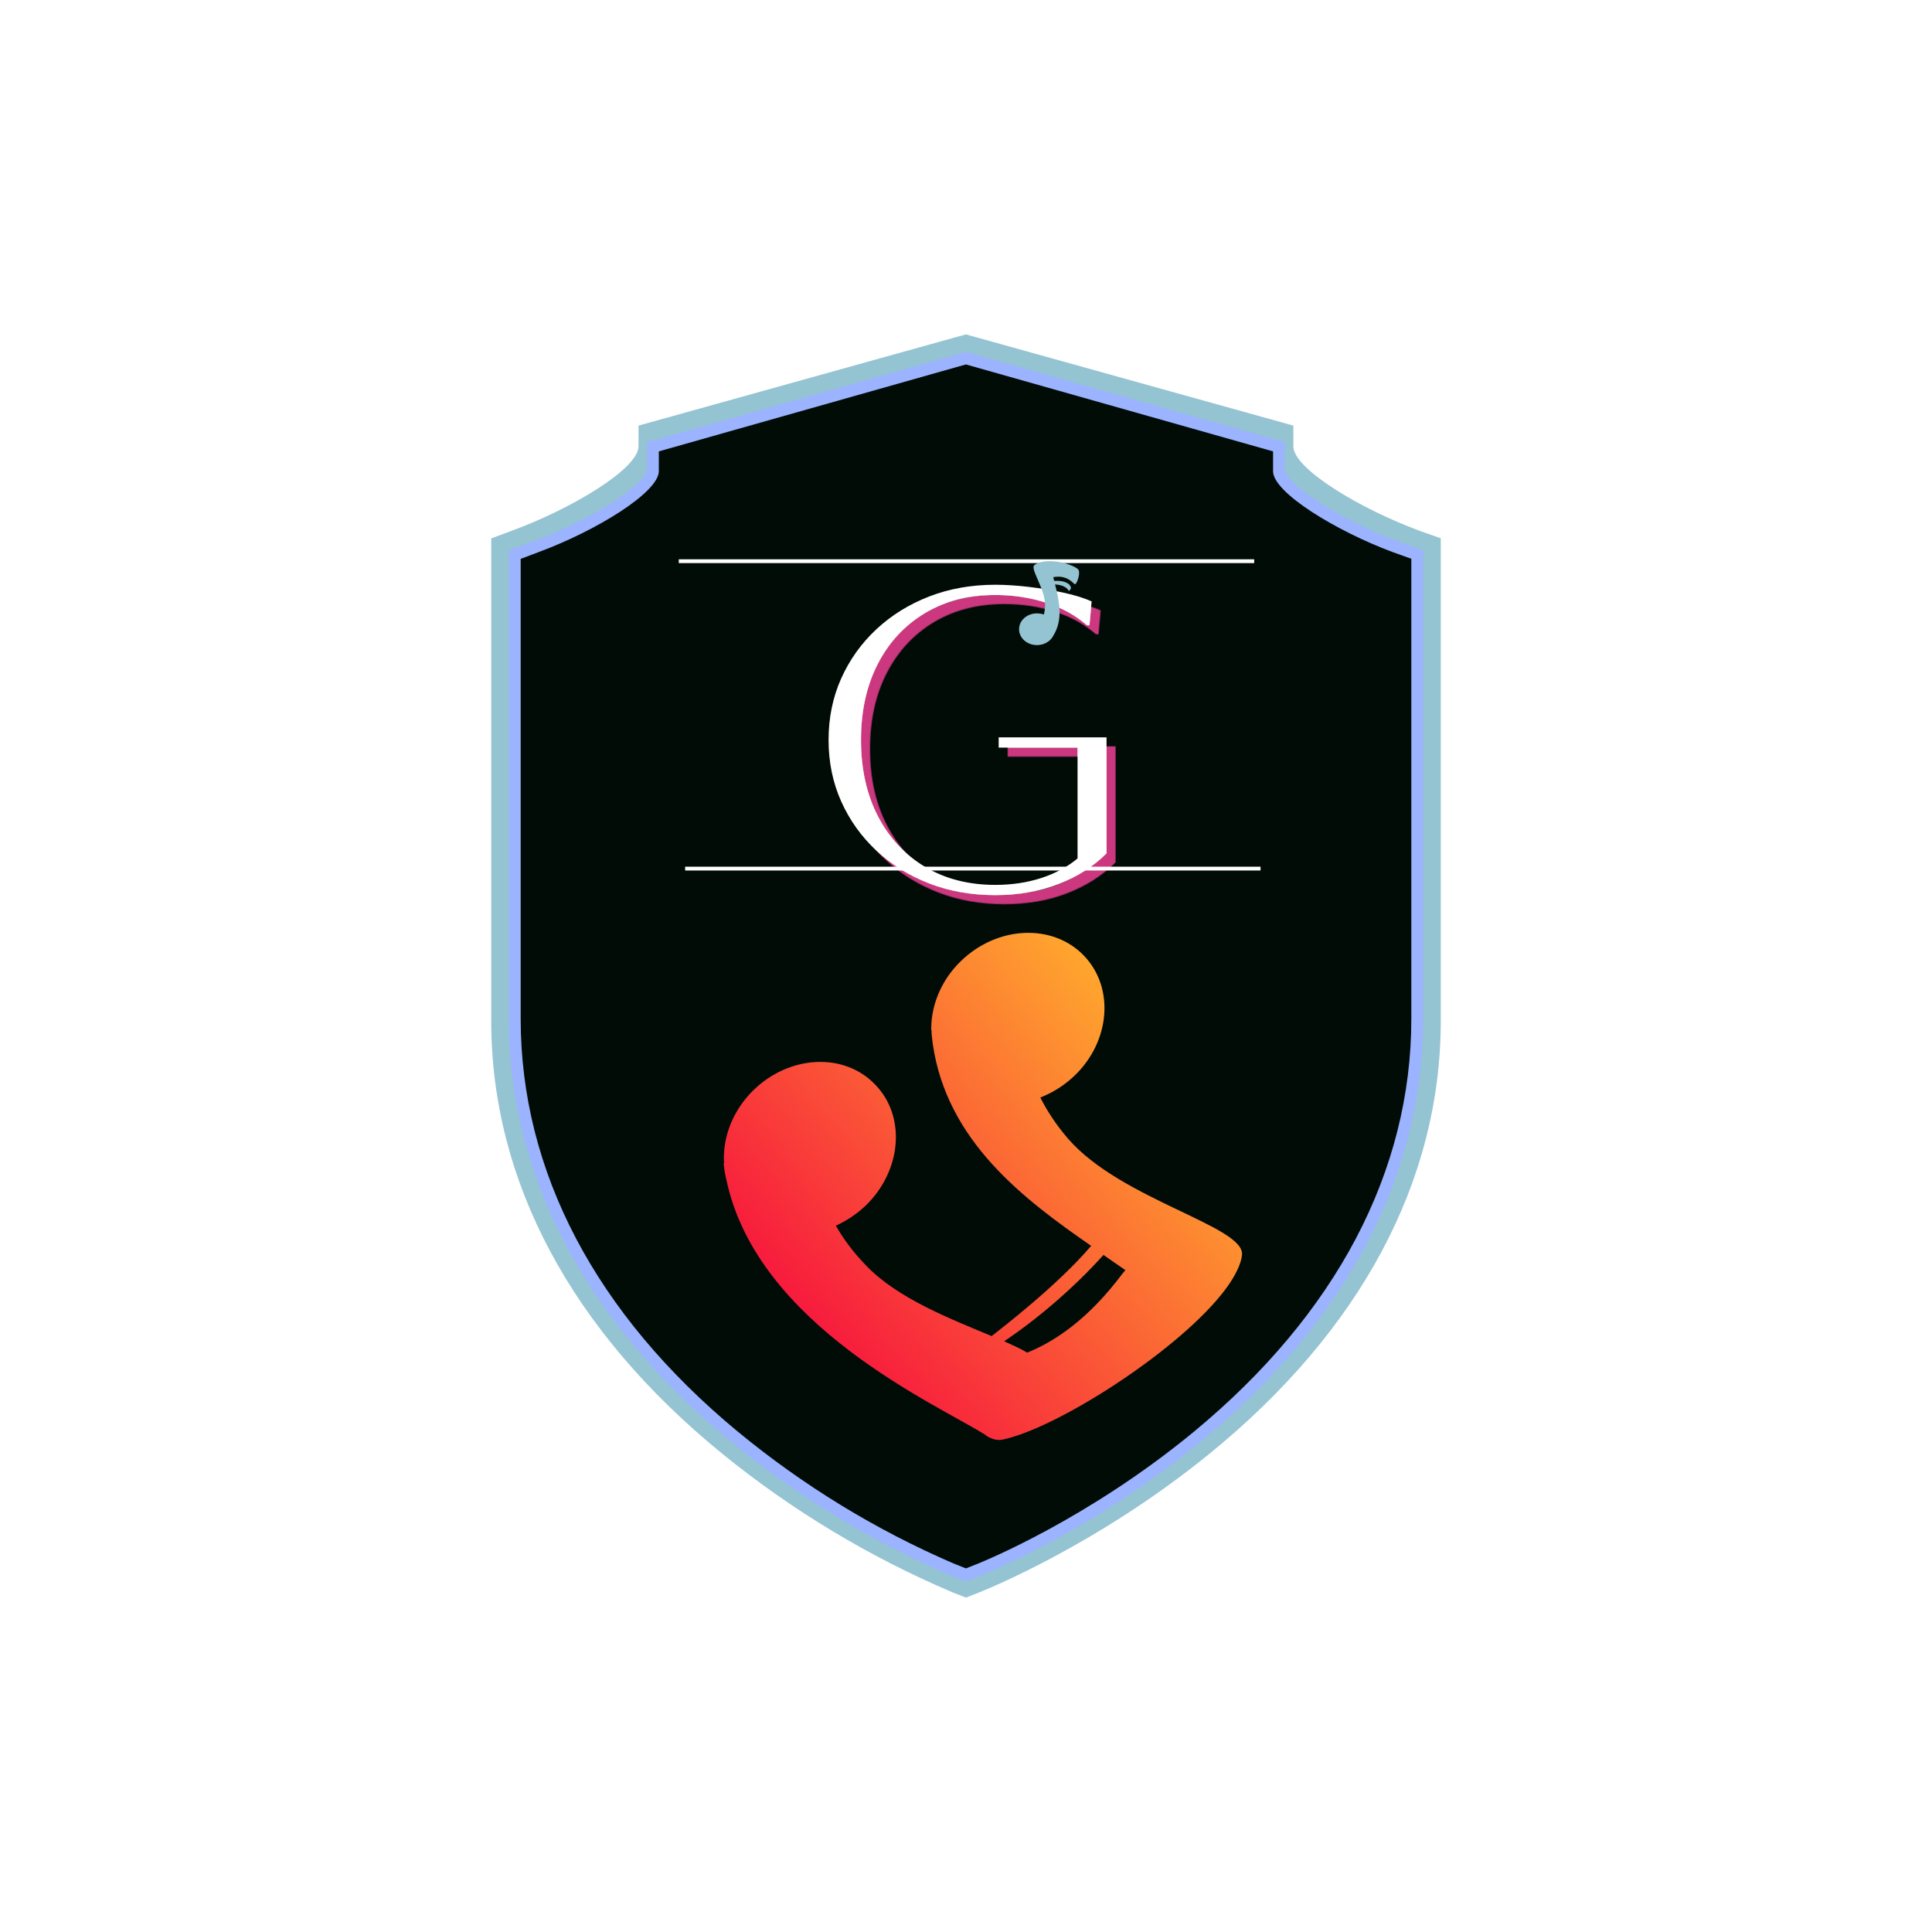
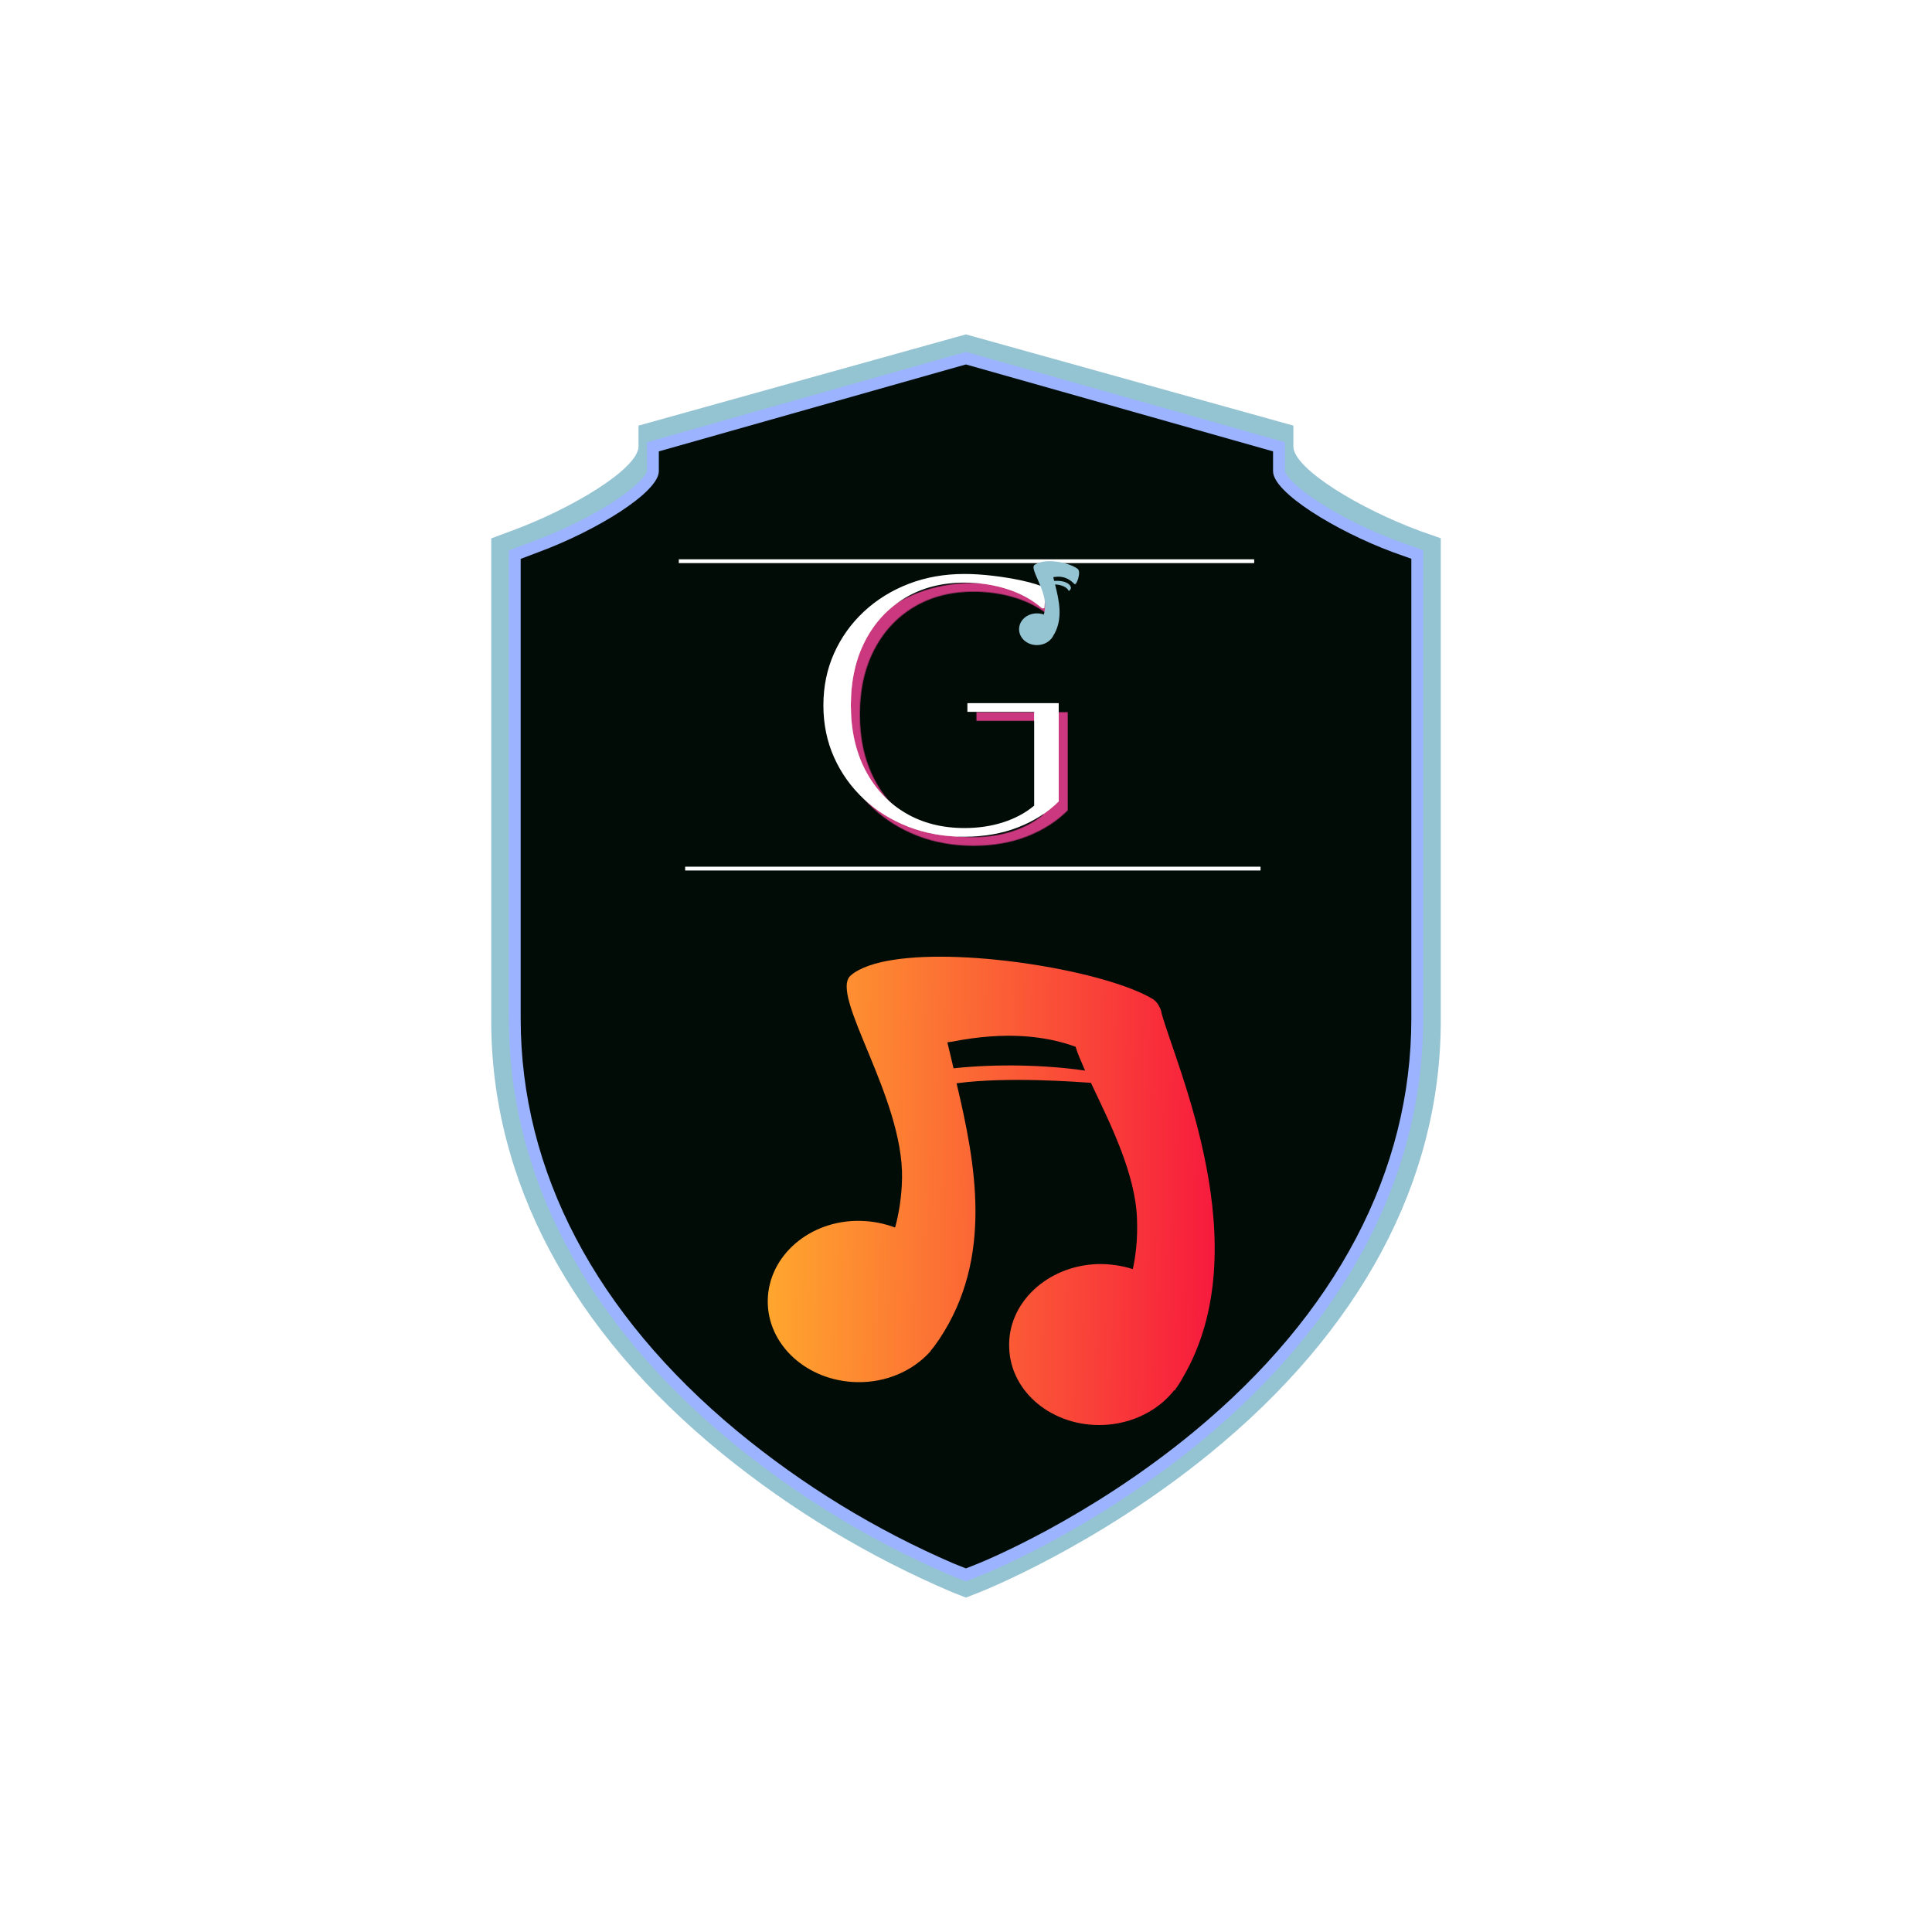
<svg xmlns="http://www.w3.org/2000/svg" version="1.1" width="1500" height="1500" viewBox="0 0 1500 1500">
  <rect width="1500" height="1500" x="0" y="0" id="background" stroke="transparent" fill="#ffffff" />
  <svg xml:space="preserve" width="1000" height="1000" data-version="2" data-id="lg_waRhbo6RXDHWbR9Nhz" viewBox="0 0 429 571" x="250" y="250">
    <rect width="100%" height="100%" fill="transparent" />
    <path fill="#94c3d2" d="M209.992 6.732 69.32 45.932v9.184c0 9.912-29.736 27.776-56.448 37.52L4.024 95.94v213.864c0 70.952 35.448 137.368 102.48 191.968a425.6 425.6 0 0 0 101.976 61.376l5.992 2.352 5.992-2.352c2.072-.84 51.744-20.552 101.92-61.376 67.088-54.6 102.592-120.96 102.592-191.968V95.884l-8.904-3.136c-26.712-9.8-56.448-27.664-56.448-37.576v-9.24L214.472 5.5z" />
    <path fill="#010c07" stroke="#9cb3ff" stroke-width="2" d="m49.2.22-25.12 7v1.64c0 1.77-5.31 4.96-10.08 6.7l-1.58.59v38.19c0 12.67 6.33 24.53 18.3 34.28a76 76 0 0 0 18.21 10.96L50 100l1.07-.42c.37-.15 9.24-3.67 18.2-10.96 11.98-9.75 18.32-21.6 18.32-34.28v-38.2L86 15.58c-4.77-1.75-10.08-4.94-10.08-6.71V7.22L50 0z" paint-order="stroke" transform="matrix(5.2527 0 0 5.3374 -48.16 18.82)" />
-     <g transform="translate(215.69 185.78)">
-       <filter id="a" width="146.44%" height="145.78%" x="-23.22%" y="-22.89%">
+     <g transform="translate(203.94 170.44)">
+       <filter id="a" width="147.6%" height="146.8%" x="-23.8%" y="-23.4%">
        <feGaussianBlur in="SourceAlpha" />
        <feOffset dx="4" dy="4" result="oBlur" />
        <feFlood flood-color="#CC3980" flood-opacity="1" />
        <feComposite in2="oBlur" operator="in" />
        <feMerge>
          <feMergeNode />
          <feMergeNode in="SourceGraphic" />
        </feMerge>
      </filter>
      <g filter="url(#a)">
-         <path fill="#fff" d="M13.295 2.905v-4.54h47.82v51.41q-8.69 8.7-21.26 13.61-12.57 4.91-28.07 4.91-15.87 0-29.29-5.19-13.42-5.2-23.44-14.56-10.02-9.35-15.59-21.83-5.58-12.47-5.58-27.21t5.58-27.22q5.57-12.47 15.59-21.83 10.02-9.35 23.44-14.55 13.42-5.2 29.29-5.2 6.81 0 14.84.95 8.03.94 15.4 2.55 7.37 1.6 12.48 3.87l-.95 10.59h-1.13q-7.56-6.62-18.15-10.02-10.58-3.4-22.49-3.4-17.76 0-31.18 8.03-13.42 8.03-20.89 22.49-7.46 14.46-7.46 33.74t7.46 33.73q7.47 14.46 20.89 22.49 13.42 8.04 31.18 8.04 10.96 0 20.32-3.03 9.36-3.02 16.16-8.69V2.905Z" />
-         <rect width="123.23" height="137.59" x="-61.62" y="-68.8" fill="none" rx="0" ry="0" />
+         <path fill="#fff" d="M11.18 2.38v-3.84h40.48v43.52q-7.36 7.36-18 11.52-10.64 4.16-23.76 4.16-13.44 0-24.8-4.4-11.36-4.4-19.84-12.32t-13.2-18.48Q-52.66 11.98-52.66-.5q0-12.48 4.72-23.04 4.72-10.56 13.2-18.48t19.84-12.32q11.36-4.4 24.8-4.4 5.76 0 12.56.8 6.8.8 13.04 2.16 6.24 1.36 10.56 3.28l-.8 8.96h-.96q-6.4-5.6-15.36-8.48Q19.98-54.9 9.9-54.9q-15.04 0-26.4 6.8t-17.68 19.04Q-40.5-16.82-40.5-.5t6.32 28.56Q-27.86 40.3-16.5 47.1q11.36 6.8 26.4 6.8 9.28 0 17.2-2.56t13.68-7.36V2.38Z" />
+         <rect width="104.32" height="116.48" x="-52.16" y="-58.24" fill="none" rx="0" ry="0" />
      </g>
    </g>
-     <g transform="rotate(139 41.19 234.8)scale(2.4407)">
+     <g transform="rotate(1 -21944.26 13159.78)scale(2.4407)">
      <linearGradient id="b" x1="0" x2="1" y1="0" y2="0" gradientUnits="objectBoundingBox">
        <stop offset="0%" stop-color="#ffa62e" />
        <stop offset="100%" stop-color="#f71b3d" />
      </linearGradient>
      <path fill="url(#b)" d="M78.3 81.2c.5-.7 1-1.5 1.4-2.3 13.3-23.8-2.2-56.2-5.1-66 0-.2-.1-.5-.2-.7 0-.1 0-.1-.1-.2-.3-.7-.7-1.2-1.3-1.6-8.5-4.9-33.7-8.7-47.3-6.3-3 .5-6.1 1.5-7.7 3-3.8 3.6 10 21.9 10 36.6 0 3.6-.5 6.6-1.1 9-2-.7-4.1-1.1-6.4-1.1C11.4 51.6 4 58.2 4 66.3s7.4 14.6 16.5 14.6c5.3 0 10-2.2 13.1-5.7l.1-.1c0-.1.1-.1.1-.2.6-.7 1-1.4 1.5-2.1 9.6-15 6-32 2.3-46.5h.1c9.2-1.4 22.1-.6 24.3-.5 3.5 7.1 8.4 16.3 8.8 24.6.2 3.6-.1 6.6-.6 9.1-2-.6-4.2-.9-6.5-.8-9.1.5-16.2 7.4-15.7 15.5.4 8.1 8.2 14.2 17.3 13.7 5.3-.3 9.9-2.8 12.7-6.4 0-.1.1-.1.1-.1.2-.1.2-.1.2-.2M37 23.6c-.4-1.6-.8-3.2-1.2-4.7.2 0 .4-.1.7-.1 10.1-2.2 17.4-1.3 22.6.5.4 1.3 1.1 2.7 1.8 4.3-7-.9-15.9-1-23.9 0" transform="translate(-44.5 -45.65)" />
    </g>
    <path fill="#010c07" stroke="#fff" stroke-width="1.69" d="M87.17 106.043h255.09M89.989 242.316h255.088" />
    <path fill="#94c3d2" d="M264.046 109.486c-3.208-2.55-12.306-4.615-17.404-2.681-.747.263-1.45.615-1.89 1.01-1.846 1.715 4.834 10.505 4.79 17.58 0 1.715-.22 3.165-.527 4.308-.923-.352-1.978-.528-3.077-.528-4.395 0-7.91 3.12-7.91 7.032s3.56 7.032 7.91 7.032c2.594 0 4.879-1.098 6.33-2.769.307-.395.615-.79.834-1.23 4.703-7.428 2.637-15.866.88-22.898 2.636.132 5.273 1.099 6.064 2.857.088.22.967-.791.967-1.187 0-1.802-2.593-3.56-7.427-3.252-.132-.572-.264-1.1-.396-1.626 5.933-1.143 8.614 2.46 9.45 3.076.879.615 3.032-5.406 1.406-6.724" />
  </svg>
</svg>
